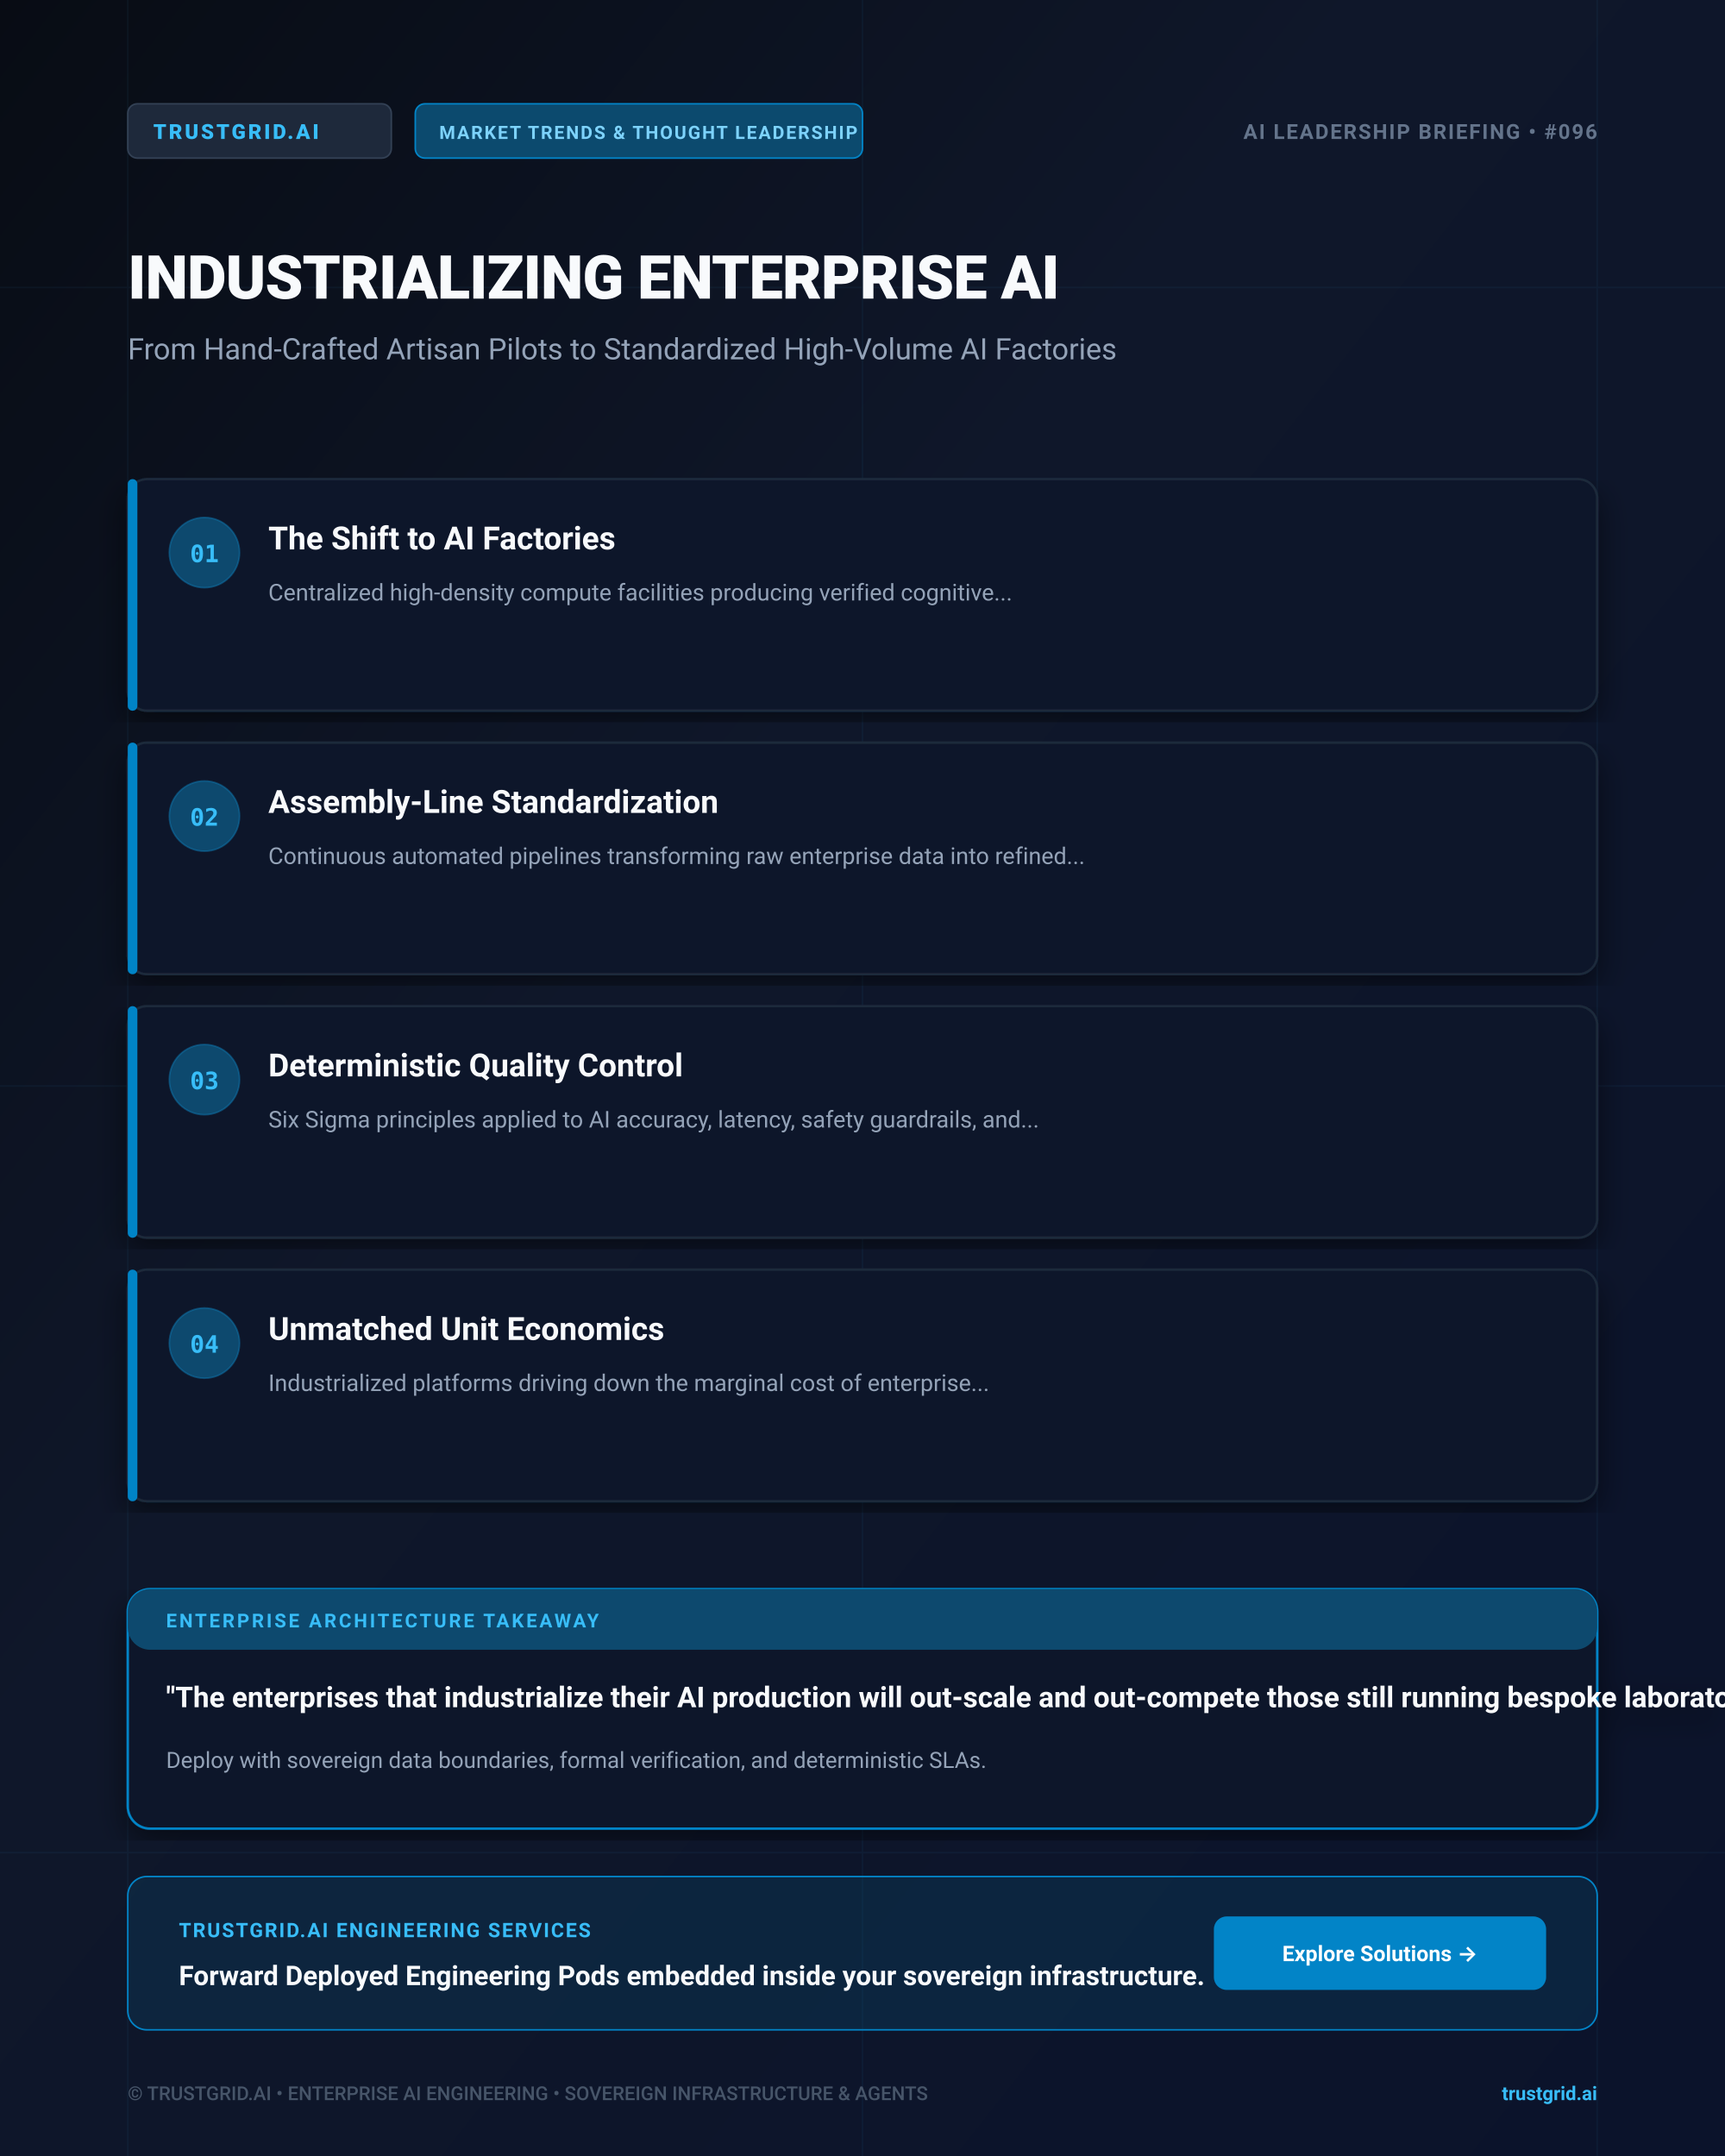
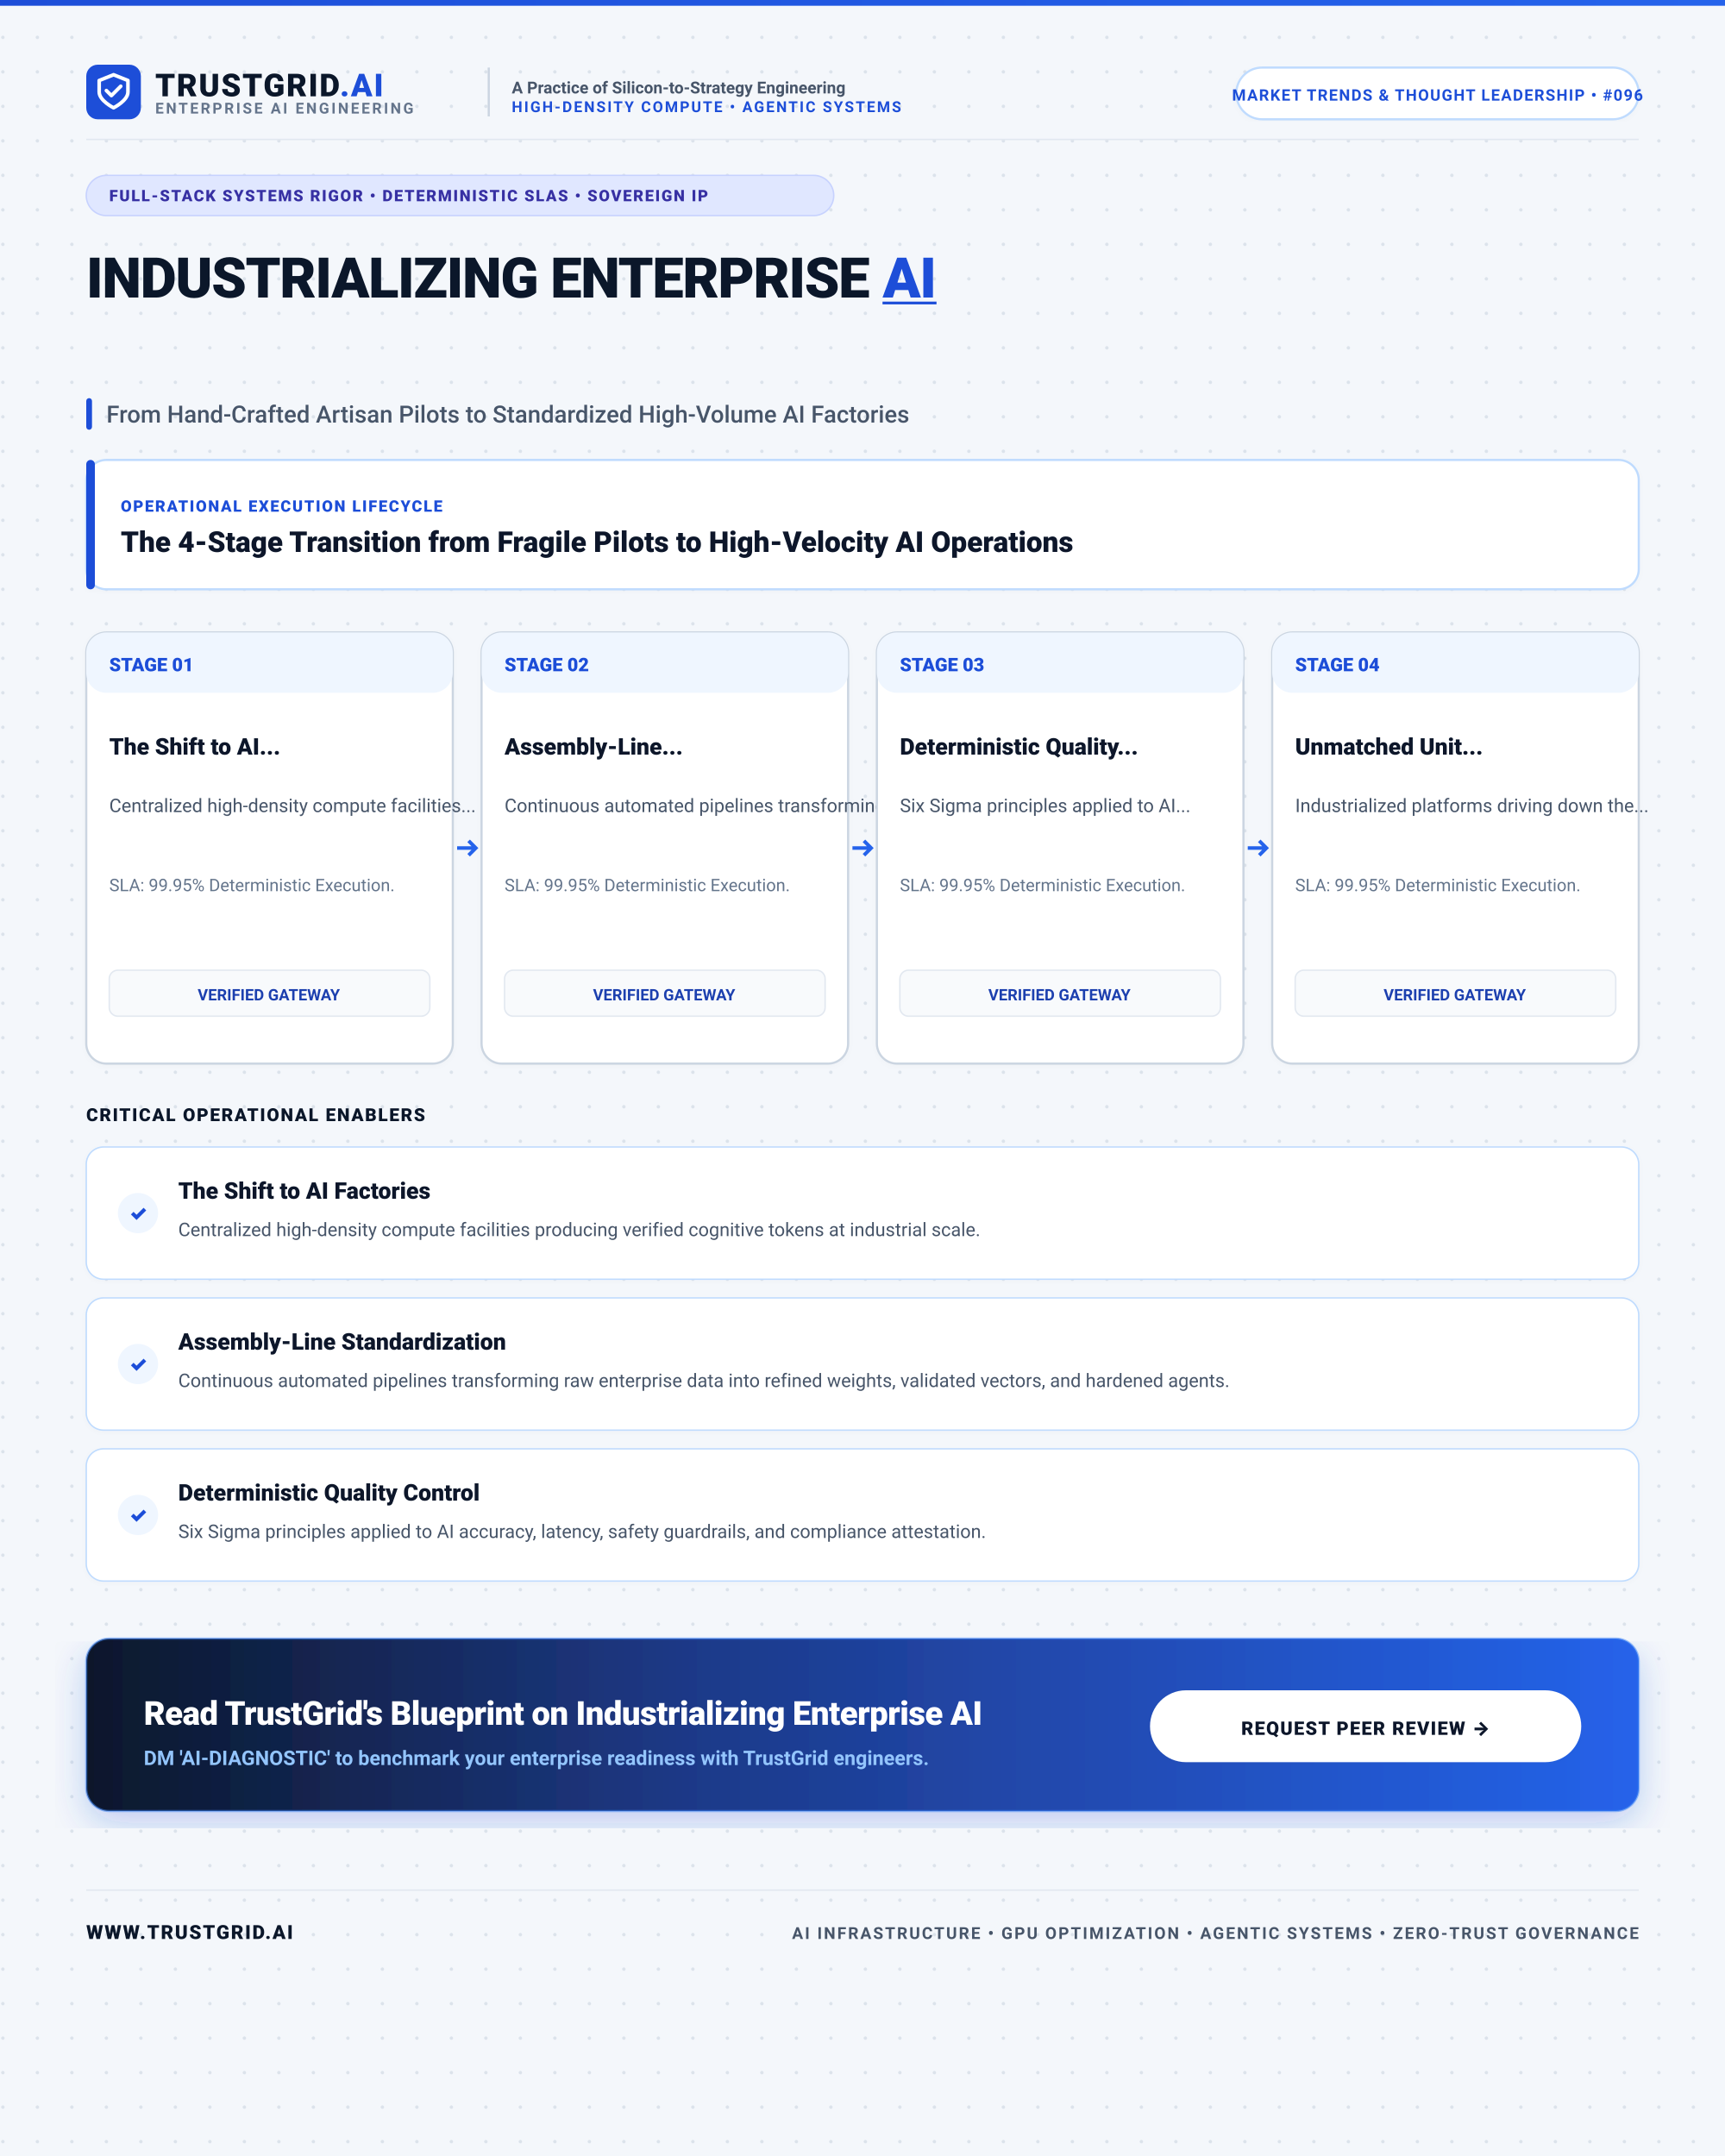
- <svg xmlns="http://www.w3.org/2000/svg" viewBox="0 0 1080 1350" width="1080" height="1350" style="background:#080c14; font-family:-apple-system, BlinkMacSystemFont, 'Segoe UI', Roboto, 'Inter', sans-serif;">
+ <svg xmlns="http://www.w3.org/2000/svg" viewBox="0 0 1200 1500" width="1200" height="1500" style="background:#f4f7fb; font-family:-apple-system, BlinkMacSystemFont, 'Segoe UI', Roboto, 'Inter', Helvetica, Arial, sans-serif;">
  <defs>
-     <linearGradient id="bgGrad" x1="0%" y1="0%" x2="100%" y2="100%">
-       <stop offset="0%" stop-color="#080c14" />
-       <stop offset="40%" stop-color="#0f172a" />
-       <stop offset="100%" stop-color="#0b132b" />
+     <pattern id="microDotGrid" width="24" height="24" patternUnits="userSpaceOnUse">
+       <circle cx="2" cy="2" r="1.2" fill="#cbd5e1" opacity="0.6" />
+     </pattern>
+     <linearGradient id="blueGrad" x1="0%" y1="0%" x2="100%" y2="0%">
+       <stop offset="0%" stop-color="#1d4ed8" />
+       <stop offset="100%" stop-color="#2563eb" />
    </linearGradient>
-     <filter id="shadowFilter" x="-5%" y="-5%" width="110%" height="110%">
-       <feDropShadow dx="0" dy="8" stdDeviation="10" flood-color="#000000" flood-opacity="0.5" />
+     <linearGradient id="darkNavyCard" x1="0%" y1="0%" x2="100%" y2="100%">
+       <stop offset="0%" stop-color="#0a192f" />
+       <stop offset="50%" stop-color="#0f2744" />
+       <stop offset="100%" stop-color="#1e3a8a" />
+     </linearGradient>
+     <linearGradient id="ctaGrad" x1="0%" y1="0%" x2="100%" y2="0%">
+       <stop offset="0%" stop-color="#0b172a" />
+       <stop offset="40%" stop-color="#1e3a8a" />
+       <stop offset="100%" stop-color="#2563eb" />
+     </linearGradient>
+     <linearGradient id="emeraldGrad" x1="0%" y1="0%" x2="100%" y2="0%">
+       <stop offset="0%" stop-color="#059669" />
+       <stop offset="100%" stop-color="#10b981" />
+     </linearGradient>
+     <linearGradient id="redGrad" x1="0%" y1="0%" x2="100%" y2="0%">
+       <stop offset="0%" stop-color="#dc2626" />
+       <stop offset="100%" stop-color="#ef4444" />
+     </linearGradient>
+     <filter id="cardShadow" x="-2%" y="-2%" width="104%" height="106%">
+       <feDropShadow dx="0" dy="4" stdDeviation="6" flood-color="#0f172a" flood-opacity="0.04" />
+       <feDropShadow dx="0" dy="1" stdDeviation="2" flood-color="#0f172a" flood-opacity="0.02" />
+     </filter>
+     <filter id="ctaShadow" x="-2%" y="-5%" width="104%" height="115%">
+       <feDropShadow dx="0" dy="8" stdDeviation="12" flood-color="#1d4ed8" flood-opacity="0.25" />
    </filter>
  </defs>
-   <rect width="1080" height="1350" fill="url(#bgGrad)" />
-   <g opacity="0.05" stroke="#38bdf8" stroke-width="1">
-     <line x1="80" y1="0" x2="80" y2="1350" />
-     <line x1="540" y1="0" x2="540" y2="1350" />
-     <line x1="1000" y1="0" x2="1000" y2="1350" />
-     <line x1="0" y1="180" x2="1080" y2="180" />
-     <line x1="0" y1="680" x2="1080" y2="680" />
-     <line x1="0" y1="1160" x2="1080" y2="1160" />
+   <rect width="1200" height="1500" fill="#f4f7fb" />
+   <rect width="1200" height="1500" fill="url(#microDotGrid)" />
+   <rect x="0" y="0" width="1200" height="4" fill="url(#blueGrad)" />
+   <g transform="translate(60, 45)">
+     <g transform="translate(0, 0)">
+       <rect x="0" y="0" width="38" height="38" rx="8" fill="#1d4ed8" />
+       <path d="M19 7 L29 11 L29 19 C29 25 19 30 19 30 C19 30 9 25 9 19 L9 11 Z" fill="none" stroke="#ffffff" stroke-width="2.5" stroke-linejoin="round" />
+       <path d="M14 18 L17.5 21.5 L24 15" fill="none" stroke="#ffffff" stroke-width="2.5" stroke-linecap="round" stroke-linejoin="round" />
+       <text x="48" y="22" fill="#0b172a" font-size="22" font-weight="900" letter-spacing="1">TRUSTGRID<tspan fill="#1d4ed8">.AI</tspan>
+       </text>
+       <text x="48" y="34" fill="#64748b" font-size="10.5" font-weight="700" letter-spacing="1.5">ENTERPRISE AI ENGINEERING</text>
+     </g>
+     <line x1="280" y1="2" x2="280" y2="36" stroke="#cbd5e1" stroke-width="1.5" />
+     <g transform="translate(296, 6)">
+       <text x="0" y="14" fill="#475569" font-size="11.5" font-weight="600">A Practice of Silicon-to-Strategy Engineering</text>
+       <text x="0" y="27" fill="#1d4ed8" font-size="10.5" font-weight="700" letter-spacing="1.2">HIGH-DENSITY COMPUTE • AGENTIC SYSTEMS</text>
+     </g>
+     <g transform="translate(1080, 2)" text-anchor="end">
+       <rect x="-280" y="0" width="280" height="36" rx="18" fill="#ffffff" stroke="#bfdbfe" stroke-width="1.5" filter="url(#cardShadow)" />
+       <text x="-140" y="23" fill="#1d4ed8" font-size="11" font-weight="700" letter-spacing="0.8" text-anchor="middle">MARKET TRENDS &amp; THOUGHT LEADERSHIP • #096</text>
+     </g>
+     <line x1="0" y1="52" x2="1080" y2="52" stroke="#e2e8f0" stroke-width="1" />
  </g>
-   <g transform="translate(80, 65)">
-     <rect x="0" y="0" width="165" height="34" rx="6" fill="#1e293b" stroke="#334155" stroke-width="1" />
-     <text x="16" y="22" fill="#38bdf8" font-size="13" font-weight="800" letter-spacing="1.5">TRUSTGRID.AI</text>
-     <rect x="180" y="0" width="280" height="34" rx="6" fill="#0c4a6e" stroke="#0284c7" stroke-width="1" />
-     <text x="195" y="22" fill="#7dd3fc" font-size="11.5" font-weight="700" letter-spacing="1">MARKET TRENDS &amp; THOUGHT LEADERSHIP</text>
-     <text x="920" y="22" fill="#64748b" font-size="13" font-weight="600" text-anchor="end" letter-spacing="1">AI LEADERSHIP BRIEFING • #096</text>
+   <g transform="translate(60, 122)">
+     <rect x="0" y="0" width="520" height="28" rx="14" fill="#e0e7ff" stroke="#c7d2fe" stroke-width="1" />
+     <text x="16" y="18" fill="#3730a3" font-size="11" font-weight="800" letter-spacing="1">FULL-STACK SYSTEMS RIGOR • DETERMINISTIC SLAS • SOVEREIGN IP</text>
  </g>
-   <g transform="translate(80, 145)">
-     <text x="0" y="42" fill="#f8fafc" font-size="38" font-weight="800" letter-spacing="-0.5">INDUSTRIALIZING ENTERPRISE AI</text>
-     <text x="0" y="80" fill="#94a3b8" font-size="18.5" font-weight="400">From Hand-Crafted Artisan Pilots to Standardized High-Volume AI Factories</text>
+   <g transform="translate(60, 165)">
+     <text x="0" y="42" fill="#0b172a" font-size="39" font-weight="900" letter-spacing="-0.8">
+         INDUSTRIALIZING ENTERPRISE <tspan fill="#1d4ed8" text-decoration="underline" style="text-underline-offset: 6px;">AI</tspan>
+     </text>
+     <g transform="translate(0, 108)">
+       <rect x="0" y="4" width="4" height="22" rx="2" fill="#1d4ed8" />
+       <text x="14" y="21" fill="#475569" font-size="16.5" font-weight="500">
+         From Hand-Crafted Artisan Pilots to Standardized High-Volume AI Factories
+       </text>
+     </g>
  </g>
-   <g transform="translate(80, 300)" filter="url(#shadowFilter)">
-     <rect width="920" height="145" rx="12" fill="#0f172a" stroke="#1e293b" stroke-width="1.5" />
-     <rect x="0" y="0" width="6" height="145" rx="3" fill="#0284c7" />
-     <circle cx="48" cy="46" r="22" fill="#0c4a6e" stroke="#0284c7" stroke-opacity="0.4" stroke-width="1" />
-     <text x="48" y="52" fill="#38bdf8" font-size="15" font-weight="800" text-anchor="middle" font-family="'JetBrains Mono', monospace">01</text>
-     <text x="88" y="44" fill="#f8fafc" font-size="20" font-weight="700">The Shift to AI Factories</text>
-     <text x="88" y="76" fill="#94a3b8" font-size="14.5" font-weight="400" width="800">Centralized high-density compute facilities producing verified cognitive...</text>
+   <g transform="translate(60, 320)" filter="url(#cardShadow)">
+     <rect width="1080" height="90" rx="14" fill="#ffffff" stroke="#bfdbfe" stroke-width="1.5" />
+     <rect x="0" y="0" width="6" height="90" rx="3" fill="#1d4ed8" />
+     <g transform="translate(24, 20)">
+       <text x="0" y="16" fill="#1d4ed8" font-size="11" font-weight="800" letter-spacing="1">OPERATIONAL EXECUTION LIFECYCLE</text>
+       <text x="0" y="44" fill="#0b172a" font-size="20" font-weight="900">The 4-Stage Transition from Fragile Pilots to High-Velocity AI Operations</text>
+     </g>
  </g>
-   <g transform="translate(80, 465)" filter="url(#shadowFilter)">
-     <rect width="920" height="145" rx="12" fill="#0f172a" stroke="#1e293b" stroke-width="1.5" />
-     <rect x="0" y="0" width="6" height="145" rx="3" fill="#0284c7" />
-     <circle cx="48" cy="46" r="22" fill="#0c4a6e" stroke="#0284c7" stroke-opacity="0.4" stroke-width="1" />
-     <text x="48" y="52" fill="#38bdf8" font-size="15" font-weight="800" text-anchor="middle" font-family="'JetBrains Mono', monospace">02</text>
-     <text x="88" y="44" fill="#f8fafc" font-size="20" font-weight="700">Assembly-Line Standardization</text>
-     <text x="88" y="76" fill="#94a3b8" font-size="14.5" font-weight="400" width="800">Continuous automated pipelines transforming raw enterprise data into refined...</text>
+   <g transform="translate(60, 440)">
+     <g transform="translate(0, 0)" filter="url(#cardShadow)">
+       <rect width="255" height="300" rx="14" fill="#ffffff" stroke="#cbd5e1" stroke-width="1.5" />
+       <rect x="0" y="0" width="255" height="42" rx="14" fill="#eff6ff" />
+       <text x="16" y="27" fill="#1d4ed8" font-size="13" font-weight="900">STAGE 01</text>
+       <g transform="translate(16, 65)">
+         <text x="0" y="20" fill="#0b172a" font-size="16" font-weight="800">The Shift to AI...</text>
+         <text x="0" y="60" fill="#475569" font-size="13">Centralized high-density compute facilities...</text>
+         <text x="0" y="115" fill="#64748b" font-size="12">SLA: 99.95% Deterministic Execution.</text>
+       </g>
+       <rect x="16" y="235" width="223" height="32" rx="6" fill="#f8fafc" stroke="#e2e8f0" />
+       <text x="127" y="256" fill="#1e40af" font-size="11" font-weight="700" text-anchor="middle">VERIFIED GATEWAY</text>
+     </g>
+     <path d="M258 150 L270 150 M266 145 L271 150 L266 155" stroke="#2563eb" stroke-width="2.5" fill="none" />
+     <g transform="translate(275, 0)" filter="url(#cardShadow)">
+       <rect width="255" height="300" rx="14" fill="#ffffff" stroke="#cbd5e1" stroke-width="1.5" />
+       <rect x="0" y="0" width="255" height="42" rx="14" fill="#eff6ff" />
+       <text x="16" y="27" fill="#1d4ed8" font-size="13" font-weight="900">STAGE 02</text>
+       <g transform="translate(16, 65)">
+         <text x="0" y="20" fill="#0b172a" font-size="16" font-weight="800">Assembly-Line...</text>
+         <text x="0" y="60" fill="#475569" font-size="13">Continuous automated pipelines transforming...</text>
+         <text x="0" y="115" fill="#64748b" font-size="12">SLA: 99.95% Deterministic Execution.</text>
+       </g>
+       <rect x="16" y="235" width="223" height="32" rx="6" fill="#f8fafc" stroke="#e2e8f0" />
+       <text x="127" y="256" fill="#1e40af" font-size="11" font-weight="700" text-anchor="middle">VERIFIED GATEWAY</text>
+     </g>
+     <path d="M533 150 L545 150 M541 145 L546 150 L541 155" stroke="#2563eb" stroke-width="2.5" fill="none" />
+     <g transform="translate(550, 0)" filter="url(#cardShadow)">
+       <rect width="255" height="300" rx="14" fill="#ffffff" stroke="#cbd5e1" stroke-width="1.5" />
+       <rect x="0" y="0" width="255" height="42" rx="14" fill="#eff6ff" />
+       <text x="16" y="27" fill="#1d4ed8" font-size="13" font-weight="900">STAGE 03</text>
+       <g transform="translate(16, 65)">
+         <text x="0" y="20" fill="#0b172a" font-size="16" font-weight="800">Deterministic Quality...</text>
+         <text x="0" y="60" fill="#475569" font-size="13">Six Sigma principles applied to AI...</text>
+         <text x="0" y="115" fill="#64748b" font-size="12">SLA: 99.95% Deterministic Execution.</text>
+       </g>
+       <rect x="16" y="235" width="223" height="32" rx="6" fill="#f8fafc" stroke="#e2e8f0" />
+       <text x="127" y="256" fill="#1e40af" font-size="11" font-weight="700" text-anchor="middle">VERIFIED GATEWAY</text>
+     </g>
+     <path d="M808 150 L820 150 M816 145 L821 150 L816 155" stroke="#2563eb" stroke-width="2.5" fill="none" />
+     <g transform="translate(825, 0)" filter="url(#cardShadow)">
+       <rect width="255" height="300" rx="14" fill="#ffffff" stroke="#cbd5e1" stroke-width="1.5" />
+       <rect x="0" y="0" width="255" height="42" rx="14" fill="#eff6ff" />
+       <text x="16" y="27" fill="#1d4ed8" font-size="13" font-weight="900">STAGE 04</text>
+       <g transform="translate(16, 65)">
+         <text x="0" y="20" fill="#0b172a" font-size="16" font-weight="800">Unmatched Unit...</text>
+         <text x="0" y="60" fill="#475569" font-size="13">Industrialized platforms driving down the...</text>
+         <text x="0" y="115" fill="#64748b" font-size="12">SLA: 99.95% Deterministic Execution.</text>
+       </g>
+       <rect x="16" y="235" width="223" height="32" rx="6" fill="#f8fafc" stroke="#e2e8f0" />
+       <text x="127" y="256" fill="#1e40af" font-size="11" font-weight="700" text-anchor="middle">VERIFIED GATEWAY</text>
+     </g>
  </g>
-   <g transform="translate(80, 630)" filter="url(#shadowFilter)">
-     <rect width="920" height="145" rx="12" fill="#0f172a" stroke="#1e293b" stroke-width="1.5" />
-     <rect x="0" y="0" width="6" height="145" rx="3" fill="#0284c7" />
-     <circle cx="48" cy="46" r="22" fill="#0c4a6e" stroke="#0284c7" stroke-opacity="0.4" stroke-width="1" />
-     <text x="48" y="52" fill="#38bdf8" font-size="15" font-weight="800" text-anchor="middle" font-family="'JetBrains Mono', monospace">03</text>
-     <text x="88" y="44" fill="#f8fafc" font-size="20" font-weight="700">Deterministic Quality Control</text>
-     <text x="88" y="76" fill="#94a3b8" font-size="14.5" font-weight="400" width="800">Six Sigma principles applied to AI accuracy, latency, safety guardrails, and...</text>
+   <g transform="translate(60, 780)">
+     <text x="0" y="0" fill="#0b172a" font-size="12.5" font-weight="800" letter-spacing="1">CRITICAL OPERATIONAL ENABLERS</text>
+     <g transform="translate(0, 18)" filter="url(#cardShadow)">
+       <rect width="1080" height="92" rx="12" fill="#ffffff" stroke="#bfdbfe" stroke-width="1" />
+       <circle cx="36" cy="46" r="14" fill="#eff6ff" />
+       <text x="36" y="51" fill="#1d4ed8" font-size="14" font-weight="900" text-anchor="middle">✓</text>
+       <text x="64" y="36" fill="#0b172a" font-size="16" font-weight="800">The Shift to AI Factories</text>
+       <text x="64" y="62" fill="#475569" font-size="13">Centralized high-density compute facilities producing verified cognitive tokens at industrial scale.</text>
+     </g>
+     <g transform="translate(0, 123)" filter="url(#cardShadow)">
+       <rect width="1080" height="92" rx="12" fill="#ffffff" stroke="#bfdbfe" stroke-width="1" />
+       <circle cx="36" cy="46" r="14" fill="#eff6ff" />
+       <text x="36" y="51" fill="#1d4ed8" font-size="14" font-weight="900" text-anchor="middle">✓</text>
+       <text x="64" y="36" fill="#0b172a" font-size="16" font-weight="800">Assembly-Line Standardization</text>
+       <text x="64" y="62" fill="#475569" font-size="13">Continuous automated pipelines transforming raw enterprise data into refined weights, validated vectors, and hardened agents.</text>
+     </g>
+     <g transform="translate(0, 228)" filter="url(#cardShadow)">
+       <rect width="1080" height="92" rx="12" fill="#ffffff" stroke="#bfdbfe" stroke-width="1" />
+       <circle cx="36" cy="46" r="14" fill="#eff6ff" />
+       <text x="36" y="51" fill="#1d4ed8" font-size="14" font-weight="900" text-anchor="middle">✓</text>
+       <text x="64" y="36" fill="#0b172a" font-size="16" font-weight="800">Deterministic Quality Control</text>
+       <text x="64" y="62" fill="#475569" font-size="13">Six Sigma principles applied to AI accuracy, latency, safety guardrails, and compliance attestation.</text>
+     </g>
  </g>
-   <g transform="translate(80, 795)" filter="url(#shadowFilter)">
-     <rect width="920" height="145" rx="12" fill="#0f172a" stroke="#1e293b" stroke-width="1.5" />
-     <rect x="0" y="0" width="6" height="145" rx="3" fill="#0284c7" />
-     <circle cx="48" cy="46" r="22" fill="#0c4a6e" stroke="#0284c7" stroke-opacity="0.4" stroke-width="1" />
-     <text x="48" y="52" fill="#38bdf8" font-size="15" font-weight="800" text-anchor="middle" font-family="'JetBrains Mono', monospace">04</text>
-     <text x="88" y="44" fill="#f8fafc" font-size="20" font-weight="700">Unmatched Unit Economics</text>
-     <text x="88" y="76" fill="#94a3b8" font-size="14.5" font-weight="400" width="800">Industrialized platforms driving down the marginal cost of enterprise...</text>
+   <g transform="translate(60, 1140)" filter="url(#ctaShadow)">
+     <rect width="1080" height="120" rx="16" fill="url(#ctaGrad)" />
+     <rect width="1080" height="120" rx="16" fill="none" stroke="#3b82f6" stroke-width="1.5" stroke-opacity="0.5" />
+     <g transform="translate(40, 36)">
+       <text x="0" y="24" fill="#ffffff" font-size="23" font-weight="900" letter-spacing="-0.3">
+         Read TrustGrid's Blueprint on Industrializing Enterprise AI
+       </text>
+       <text x="0" y="52" fill="#93c5fd" font-size="14" font-weight="600">
+         DM 'AI-DIAGNOSTIC' to benchmark your enterprise readiness with TrustGrid engineers.
+       </text>
+     </g>
+     <g transform="translate(740, 36)">
+       <rect width="300" height="50" rx="25" fill="#ffffff" filter="url(#cardShadow)" />
+       <text x="150" y="31" fill="#0b172a" font-size="13" font-weight="900" letter-spacing="0.8" text-anchor="middle">
+         REQUEST PEER REVIEW →
+       </text>
+     </g>
  </g>
-   <g transform="translate(80, 995)" filter="url(#shadowFilter)">
-     <rect width="920" height="150" rx="14" fill="#0f172a" stroke="#0284c7" stroke-width="1.5" />
-     <rect x="0" y="0" width="920" height="38" rx="14" fill="#0c4a6e" />
-     <text x="24" y="24" fill="#38bdf8" font-size="12" font-weight="700" letter-spacing="1.5">ENTERPRISE ARCHITECTURE TAKEAWAY</text>
-     <text x="24" y="74" fill="#f8fafc" font-size="18" font-weight="700">"The enterprises that industrialize their AI production will out-scale and out-compete those still running bespoke laboratory experiments."</text>
-     <text x="24" y="112" fill="#94a3b8" font-size="14">Deploy with sovereign data boundaries, formal verification, and deterministic SLAs.</text>
-   </g>
-   <g transform="translate(80, 1175)">
-     <rect width="920" height="96" rx="12" fill="#0c4a6e" fill-opacity="0.3" stroke="#0284c7" stroke-width="1" />
-     <text x="32" y="38" fill="#38bdf8" font-size="12.5" font-weight="700" letter-spacing="1">TRUSTGRID.AI ENGINEERING SERVICES</text>
-     <text x="32" y="68" fill="#f8fafc" font-size="17" font-weight="700">Forward Deployed Engineering Pods embedded inside your sovereign infrastructure.</text>
-     <rect x="680" y="25" width="208" height="46" rx="8" fill="#0284c7" />
-     <text x="784" y="53" fill="#ffffff" font-size="13.5" font-weight="700" text-anchor="middle">Explore Solutions →</text>
-   </g>
-   <g transform="translate(80, 1315)">
-     <text x="0" y="0" fill="#475569" font-size="12" font-weight="500">© TRUSTGRID.AI • ENTERPRISE AI ENGINEERING • SOVEREIGN INFRASTRUCTURE &amp; AGENTS</text>
-     <text x="920" y="0" fill="#38bdf8" font-size="12" font-weight="600" text-anchor="end">trustgrid.ai</text>
+   <g transform="translate(60, 1315)">
+     <line x1="0" y1="0" x2="1080" y2="0" stroke="#e2e8f0" stroke-width="1" />
+     <text x="0" y="34" fill="#0b172a" font-size="13.5" font-weight="900" letter-spacing="1">WWW.TRUSTGRID.AI</text>
+     <text x="1080" y="34" fill="#475569" font-size="11.5" font-weight="700" letter-spacing="1.2" text-anchor="end">
+       AI INFRASTRUCTURE • GPU OPTIMIZATION • AGENTIC SYSTEMS • ZERO-TRUST GOVERNANCE
+     </text>
  </g>
</svg>
